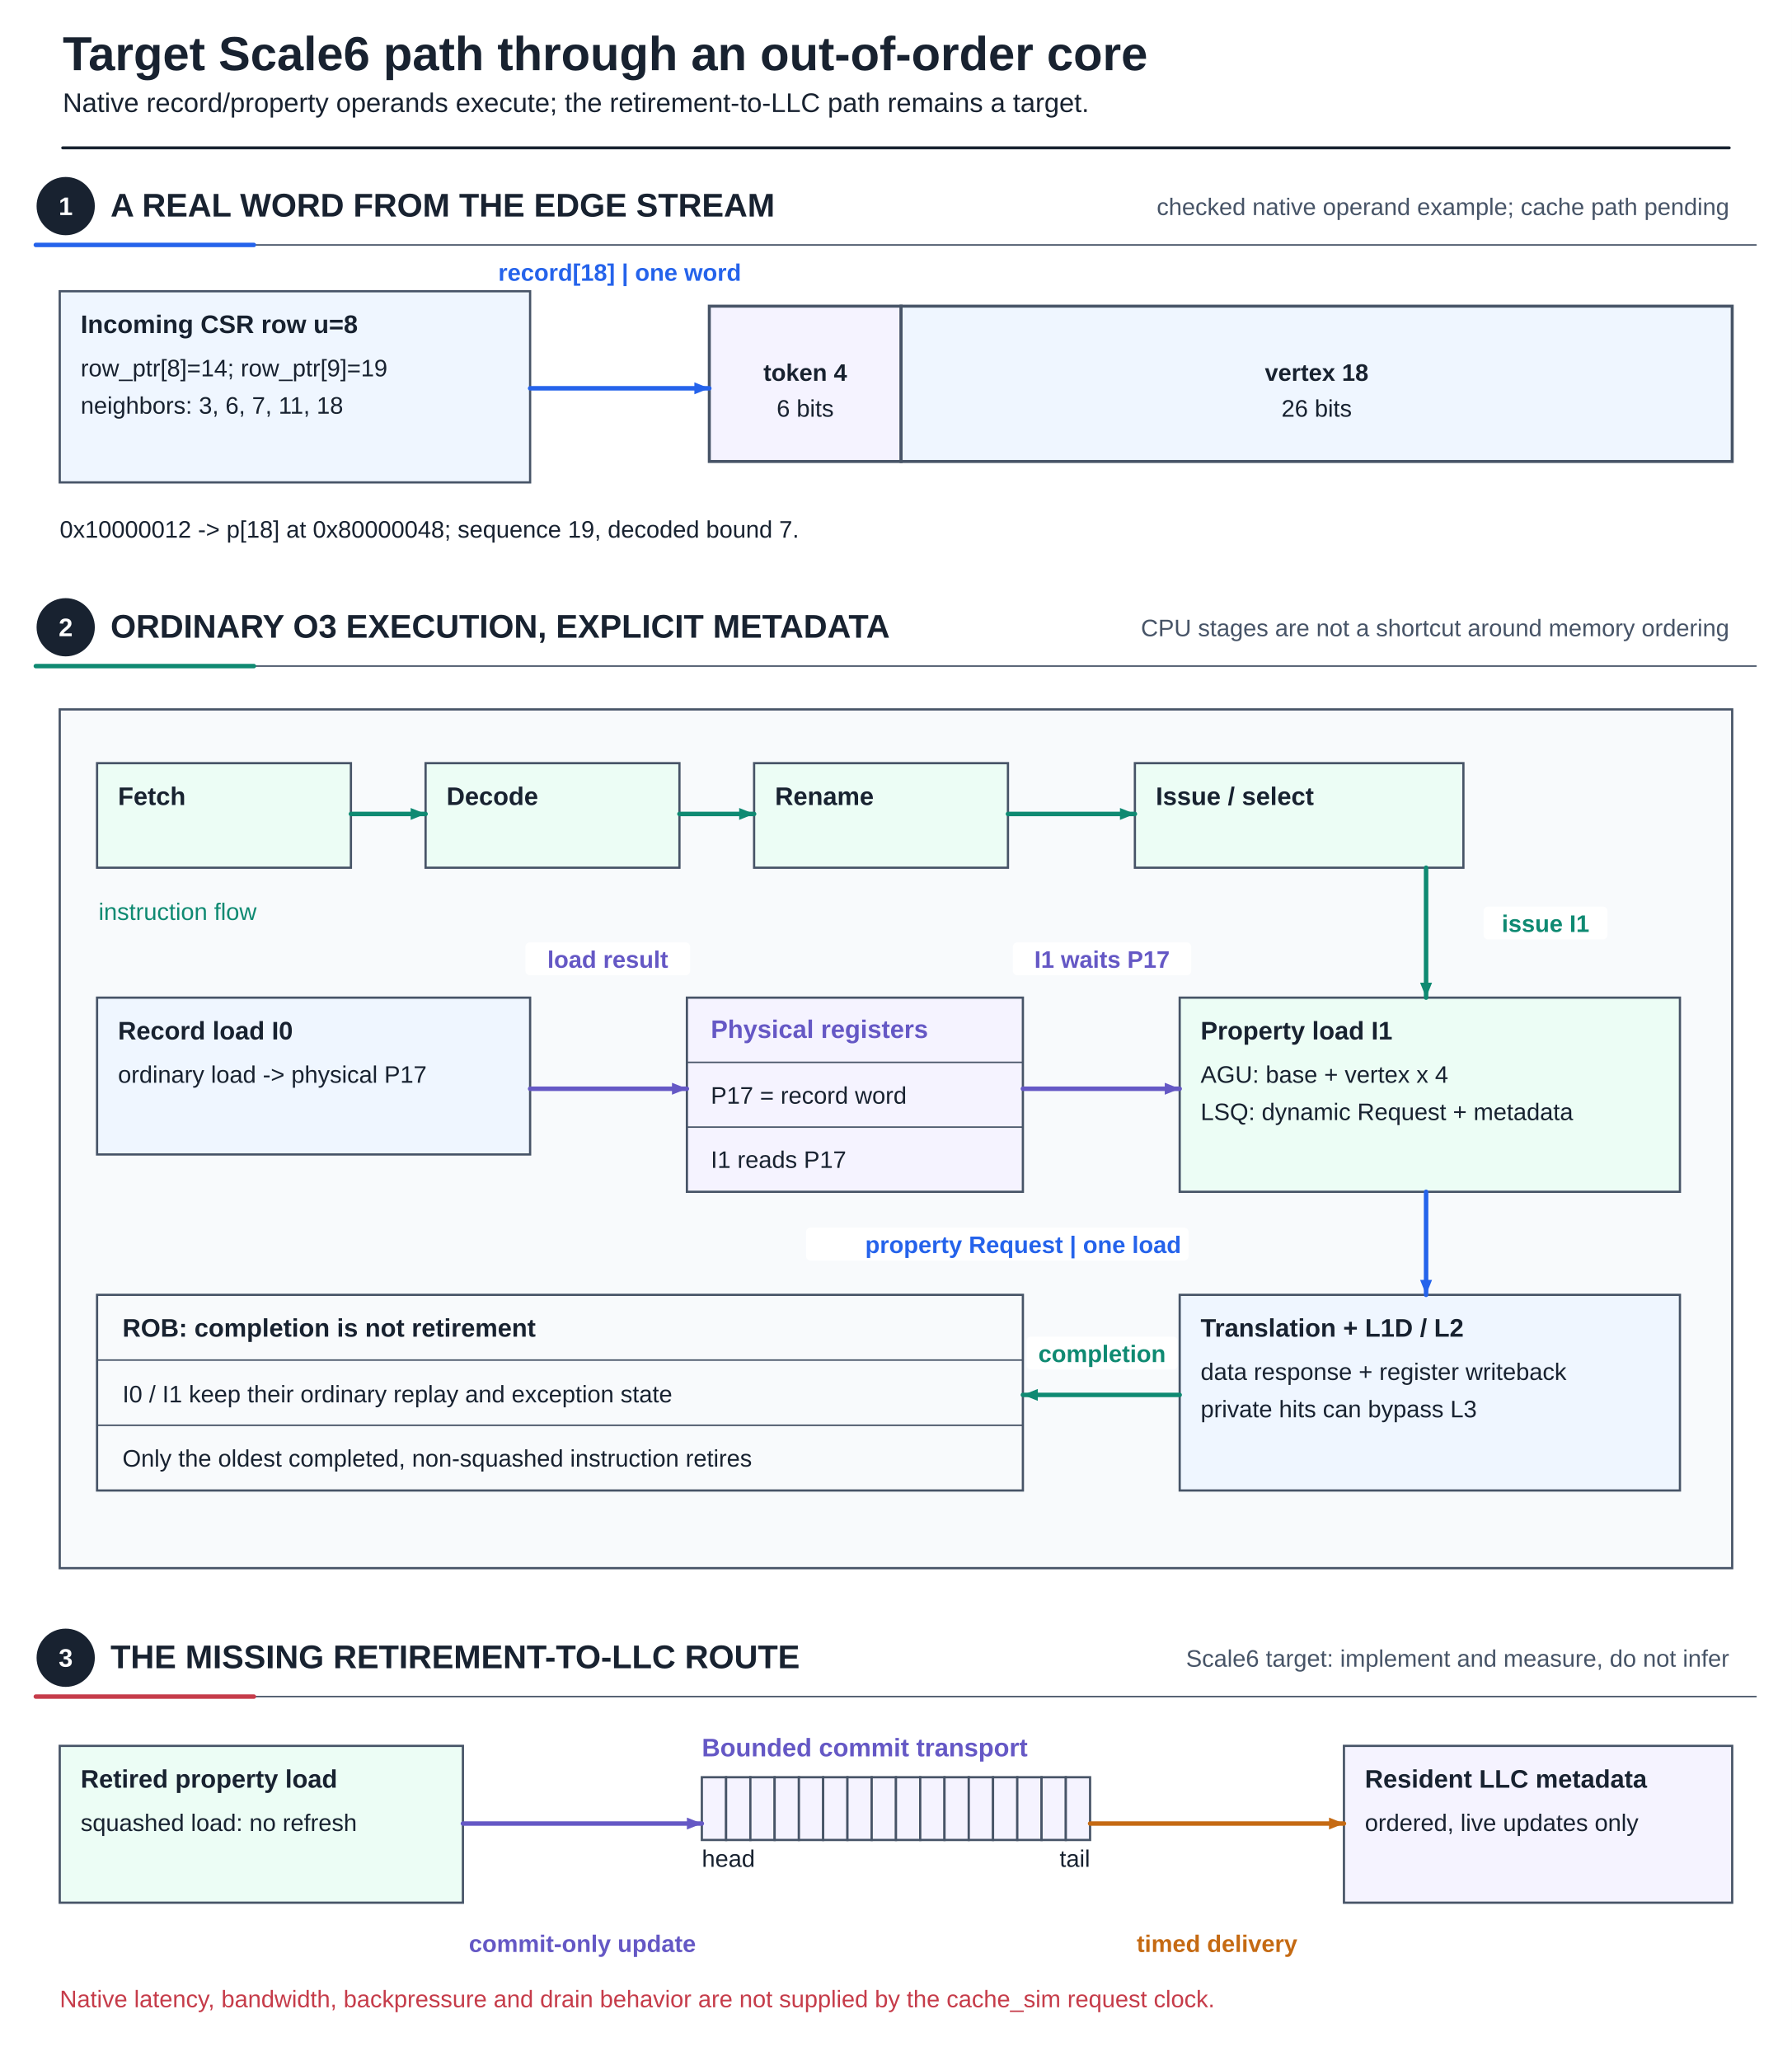
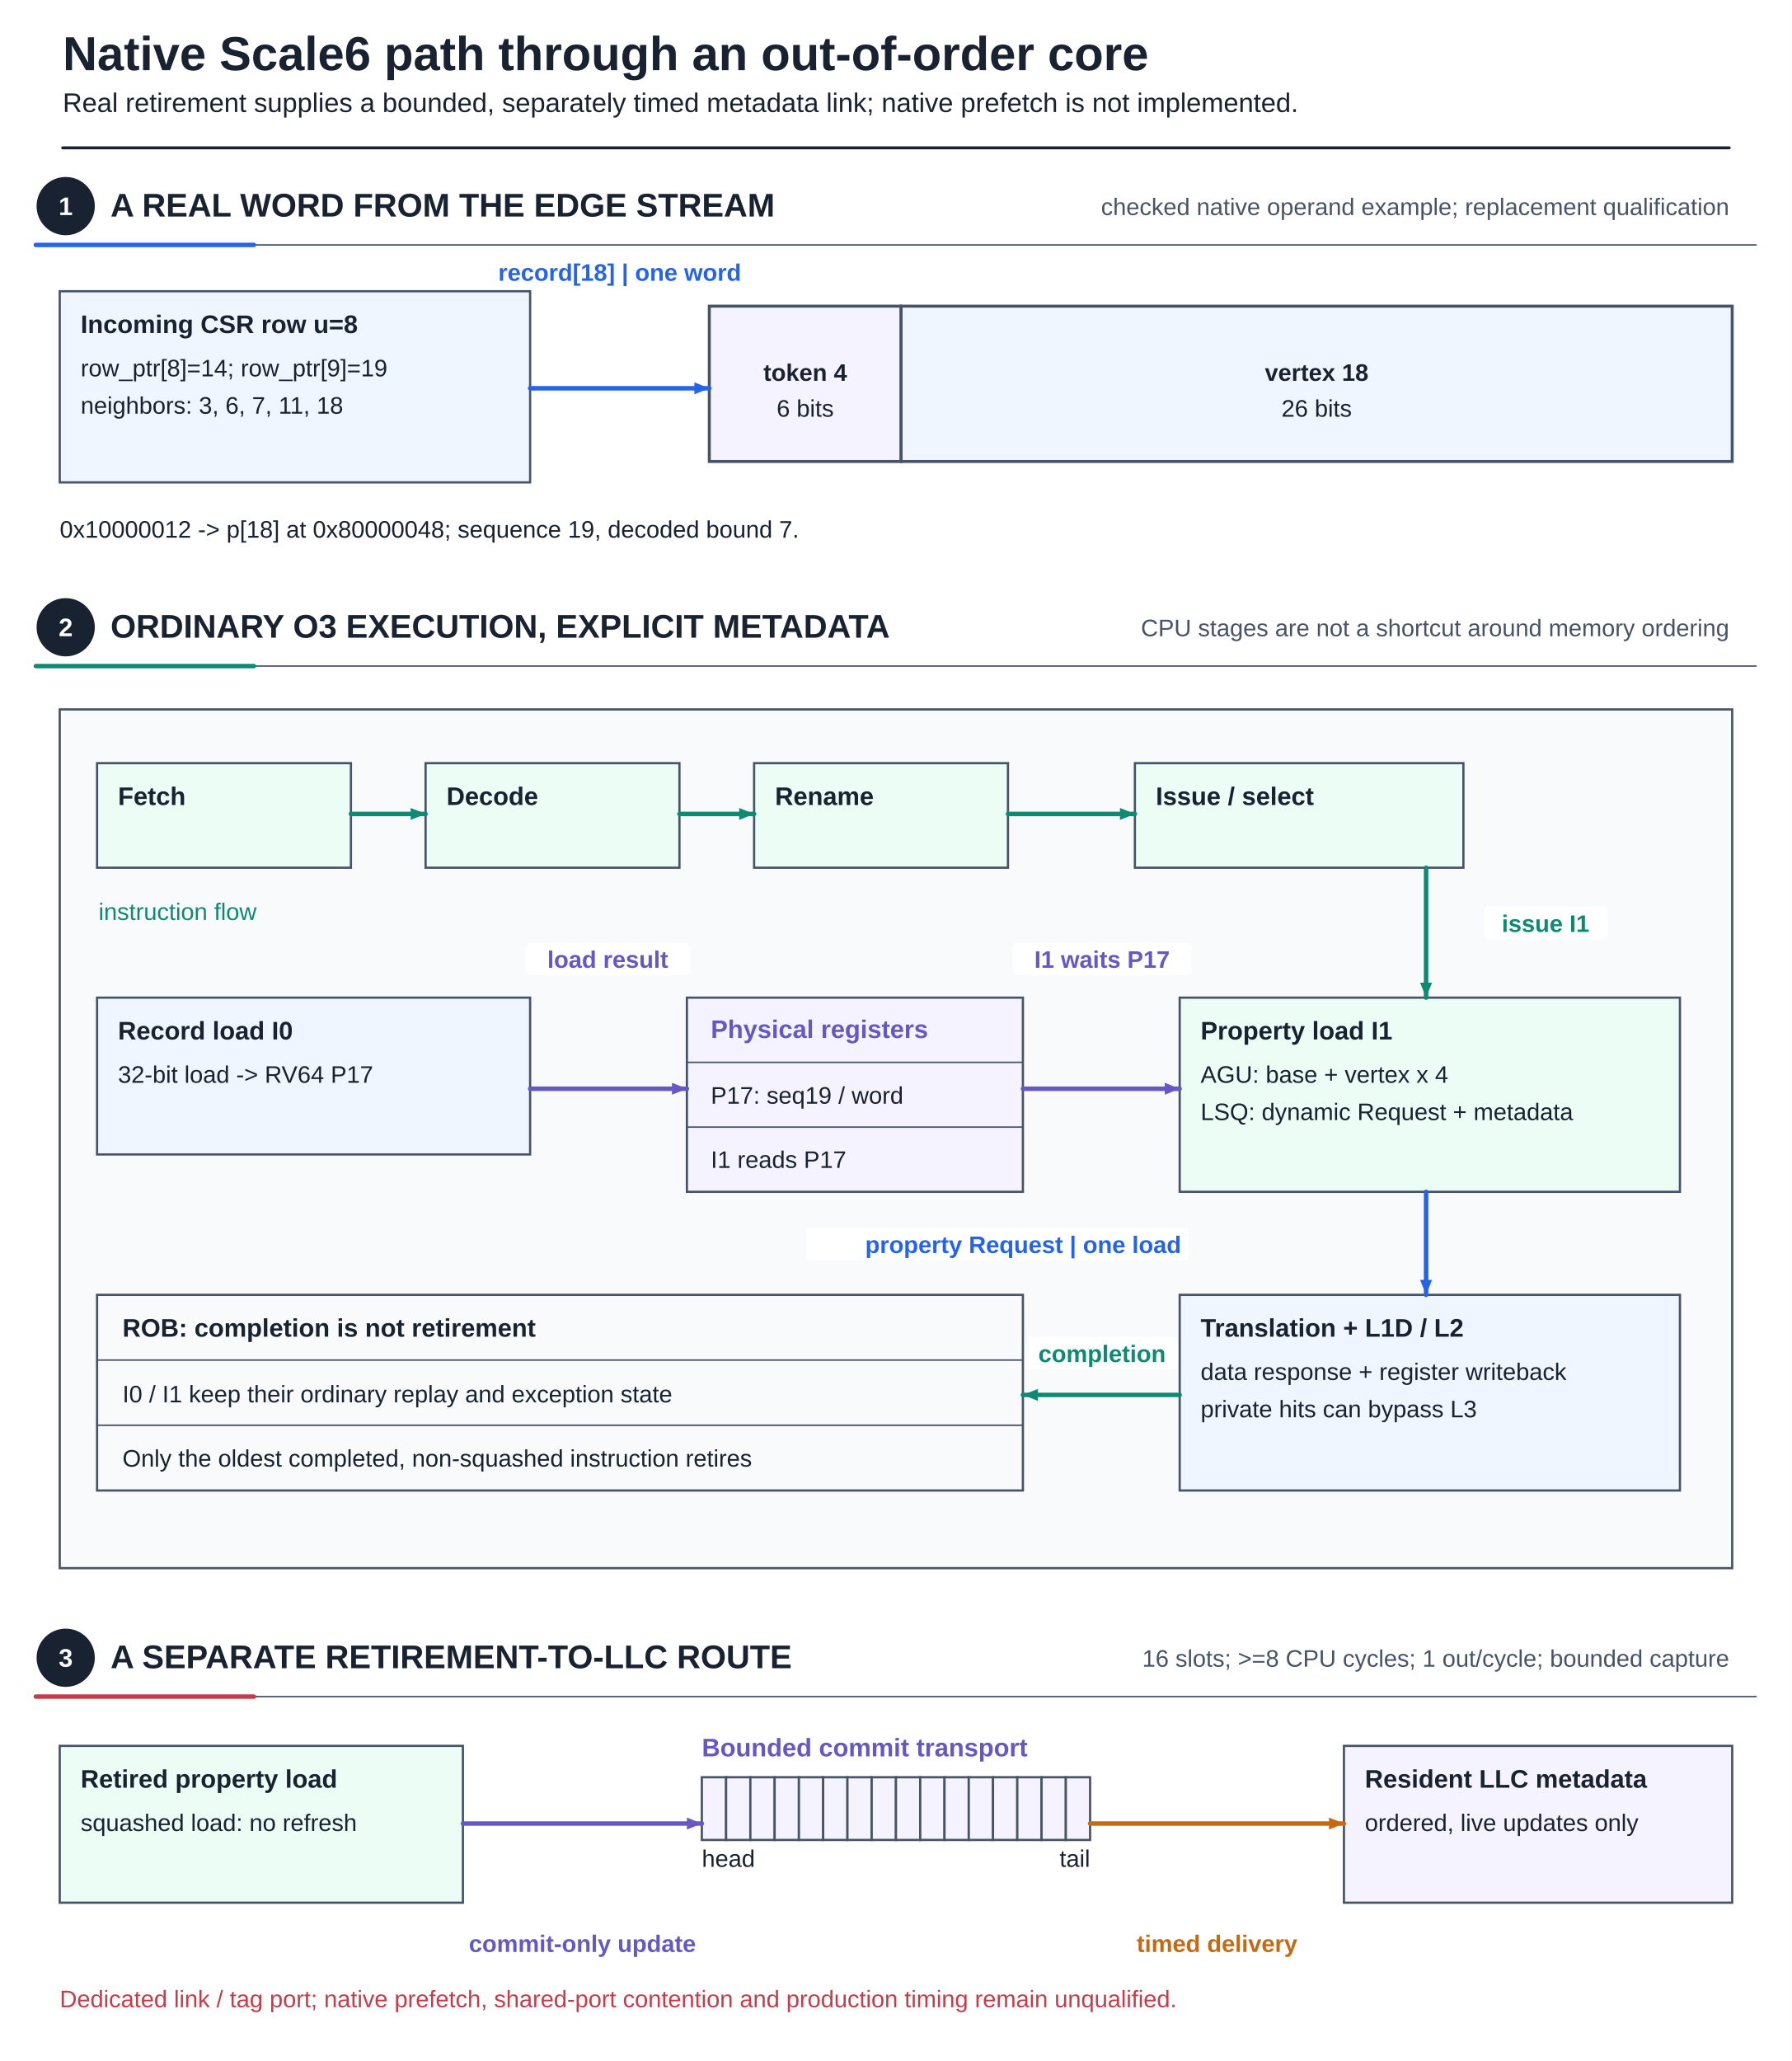
<svg xmlns="http://www.w3.org/2000/svg" width="1200" height="1380" viewBox="0 0 1200 1380" role="img" aria-labelledby="title desc" fill="#182230" data-figure-schema="ecg-public/v1">
  <defs>
    <marker id="arrow-blue" viewBox="0 0 10 8" markerWidth="11" markerHeight="8" refX="10" refY="4" orient="auto" markerUnits="userSpaceOnUse">
      <path d="M0 0 L10 4 L0 8 Z" fill="#2563EB" />
    </marker>
    <marker id="arrow-green" viewBox="0 0 10 8" markerWidth="11" markerHeight="8" refX="10" refY="4" orient="auto" markerUnits="userSpaceOnUse">
      <path d="M0 0 L10 4 L0 8 Z" fill="#0F8A72" />
    </marker>
    <marker id="arrow-amber" viewBox="0 0 10 8" markerWidth="11" markerHeight="8" refX="10" refY="4" orient="auto" markerUnits="userSpaceOnUse">
      <path d="M0 0 L10 4 L0 8 Z" fill="#C56A13" />
    </marker>
    <marker id="arrow-red" viewBox="0 0 10 8" markerWidth="11" markerHeight="8" refX="10" refY="4" orient="auto" markerUnits="userSpaceOnUse">
      <path d="M0 0 L10 4 L0 8 Z" fill="#C63C4A" />
    </marker>
    <marker id="arrow-purple" viewBox="0 0 10 8" markerWidth="11" markerHeight="8" refX="10" refY="4" orient="auto" markerUnits="userSpaceOnUse">
      <path d="M0 0 L10 4 L0 8 Z" fill="#6558C5" />
    </marker>
    <marker id="arrow-gray" viewBox="0 0 10 8" markerWidth="11" markerHeight="8" refX="10" refY="4" orient="auto" markerUnits="userSpaceOnUse">
      <path d="M0 0 L10 4 L0 8 Z" fill="#98A2B3" />
    </marker>
    <marker id="arrow-ink" viewBox="0 0 10 8" markerWidth="11" markerHeight="8" refX="10" refY="4" orient="auto" markerUnits="userSpaceOnUse">
      <path d="M0 0 L10 4 L0 8 Z" fill="#182230" />
    </marker>
    <style>
      :root { color-scheme: light dark; }
      @media (prefers-color-scheme: dark) {
        [fill="#FFFFFF"]{fill:#111827}[stroke="#FFFFFF"]{stroke:#111827}
        [fill="#F8FAFC"]{fill:#172033}[stroke="#F8FAFC"]{stroke:#172033}
        [fill="#EFF6FF"]{fill:#172554}[stroke="#EFF6FF"]{stroke:#172554}
        [fill="#ECFDF5"]{fill:#073B34}[stroke="#ECFDF5"]{stroke:#073B34}
        [fill="#FFF7ED"]{fill:#422A12}[stroke="#FFF7ED"]{stroke:#422A12}
        [fill="#FFF1F2"]{fill:#421B22}[stroke="#FFF1F2"]{stroke:#421B22}
        [fill="#F5F3FF"]{fill:#292349}[stroke="#F5F3FF"]{stroke:#292349}
        [fill="#182230"]{fill:#F8FAFC}[stroke="#182230"]{stroke:#F8FAFC}
        [fill="#475467"]{fill:#94A3B8}[stroke="#475467"]{stroke:#94A3B8}
        [fill="#98A2B3"]{fill:#A8B0BF}[stroke="#98A2B3"]{stroke:#A8B0BF}
        [fill="#2563EB"]{fill:#7FB0FF}[stroke="#2563EB"]{stroke:#7FB0FF}
        [fill="#0F8A72"]{fill:#5ED0B0}[stroke="#0F8A72"]{stroke:#5ED0B0}
        [fill="#C56A13"]{fill:#F0B36A}[stroke="#C56A13"]{stroke:#F0B36A}
        [fill="#6558C5"]{fill:#ADA4FF}[stroke="#6558C5"]{stroke:#ADA4FF}
        [fill="#C63C4A"]{fill:#F48B98}[stroke="#C63C4A"]{stroke:#F48B98}
      }
      .sans{font-family:"Liberation Sans","DejaVu Sans",Arial,sans-serif}
      .mono{font-family:"DejaVu Sans Mono","Liberation Mono",Consolas,monospace}
      .title{font-size:32px;font-weight:700}
      .subtitle{font-size:18px}
      .heading{font-size:22px;font-weight:700}
      .label{font-size:17px;font-weight:700}
      .body{font-size:16px}
</style>
  </defs>
  <rect x="0" y="0" width="1200" height="1380" fill="#FFFFFF" />
-   <text x="42" y="47" text-anchor="start" class="sans title" fill="#182230" font-weight="700">Target Scale6 path through an out-of-order core</text>
-   <text x="42" y="75" text-anchor="start" class="sans subtitle" fill="#182230">Native record/property operands execute; the retirement-to-LLC path remains a target.</text>
+   <text x="42" y="47" text-anchor="start" class="sans title" fill="#182230" font-weight="700">Native Scale6 path through an out-of-order core</text>
+   <text x="42" y="75" text-anchor="start" class="sans subtitle" fill="#182230">Real retirement supplies a bounded, separately timed metadata link; native prefetch is not implemented.</text>
  <line x1="42" y1="99" x2="1158" y2="99" stroke="#182230" stroke-width="2" stroke-linecap="round" vector-effect="non-scaling-stroke" />
  <circle cx="44" cy="138" r="19" fill="#182230" stroke="#182230" stroke-width="1" />
  <text x="44" y="144" text-anchor="middle" class="sans label" fill="#FFFFFF" font-weight="700">1</text>
  <text x="74" y="145" text-anchor="start" class="sans heading" fill="#182230" font-weight="700">A REAL WORD FROM THE EDGE STREAM</text>
-   <text x="1158" y="144" text-anchor="end" class="sans body" fill="#475467">checked native operand example; cache path pending</text>
+   <text x="1158" y="144" text-anchor="end" class="sans body" fill="#475467">checked native operand example; replacement qualification</text>
  <line x1="24" y1="164" x2="1176" y2="164" stroke="#475467" stroke-width="1" stroke-linecap="round" vector-effect="non-scaling-stroke" />
  <line x1="24" y1="164" x2="170" y2="164" stroke="#2563EB" stroke-width="3" stroke-linecap="round" vector-effect="non-scaling-stroke" />
  <rect x="40" y="195" width="315" height="128" rx="0" fill="#EFF6FF" stroke="#475467" stroke-width="1.5" data-shape="rect" data-x="40" data-y="195" data-width="315" data-height="128" />
  <text x="54" y="223" text-anchor="start" class="sans label" fill="#182230" font-weight="700">Incoming CSR row u=8</text>
  <text x="54" y="252" text-anchor="start" class="sans body" fill="#182230">row_ptr[8]=14; row_ptr[9]=19</text>
  <text x="54" y="277" text-anchor="start" class="sans body" fill="#182230">neighbors: 3, 6, 7, 11, 18</text>
  <rect x="475" y="205" width="128.438" height="104" rx="0" fill="#F5F3FF" stroke="#475467" stroke-width="2" data-shape="rect" data-x="475" data-y="205" data-width="128.4375" data-height="104" />
  <text x="539.219" y="255.0" text-anchor="middle" class="sans body" fill="#182230" font-weight="700">token 4</text>
  <text x="539.219" y="279.0" text-anchor="middle" class="sans body" fill="#182230">6 bits</text>
  <rect x="603.438" y="205" width="556.562" height="104" rx="0" fill="#EFF6FF" stroke="#475467" stroke-width="2" data-shape="rect" data-x="603.4375" data-y="205" data-width="556.5625" data-height="104" />
  <text x="881.719" y="255.0" text-anchor="middle" class="sans body" fill="#182230" font-weight="700">vertex 18</text>
  <text x="881.719" y="279.0" text-anchor="middle" class="sans body" fill="#182230">26 bits</text>
  <path d="M355 260 L475 260" fill="none" stroke="#2563EB" stroke-width="3" stroke-linecap="round" stroke-linejoin="round" vector-effect="non-scaling-stroke" marker-end="url(#arrow-blue)" data-flow-kind="transfer" data-flow-underlay="false" data-flow-label="record[18]" data-flow-cadence="one word" />
  <rect x="314.24" y="171.00" width="201.52" height="22" rx="3" fill="#FFFFFF" fill-opacity="0.96" data-label-background="true" />
  <text x="415" y="188" text-anchor="middle" class="sans body" fill="#2563EB" font-weight="700">record[18] | one word</text>
  <text x="40" y="360" text-anchor="start" class="sans body" fill="#182230">0x10000012 -&gt; p[18] at 0x80000048; sequence 19, decoded bound 7.</text>
  <circle cx="44" cy="420" r="19" fill="#182230" stroke="#182230" stroke-width="1" />
  <text x="44" y="426" text-anchor="middle" class="sans label" fill="#FFFFFF" font-weight="700">2</text>
  <text x="74" y="427" text-anchor="start" class="sans heading" fill="#182230" font-weight="700">ORDINARY O3 EXECUTION, EXPLICIT METADATA</text>
  <text x="1158" y="426" text-anchor="end" class="sans body" fill="#475467">CPU stages are not a shortcut around memory ordering</text>
  <line x1="24" y1="446" x2="1176" y2="446" stroke="#475467" stroke-width="1" stroke-linecap="round" vector-effect="non-scaling-stroke" />
  <line x1="24" y1="446" x2="170" y2="446" stroke="#0F8A72" stroke-width="3" stroke-linecap="round" vector-effect="non-scaling-stroke" />
  <rect x="40" y="475" width="1120" height="575" rx="0" fill="#F8FAFC" stroke="#475467" stroke-width="1.5" data-shape="rect" data-x="40" data-y="475" data-width="1120" data-height="575" />
  <rect x="65" y="511" width="170" height="70" rx="0" fill="#ECFDF5" stroke="#475467" stroke-width="1.5" data-shape="rect" data-x="65" data-y="511" data-width="170" data-height="70" />
  <text x="79" y="539" text-anchor="start" class="sans label" fill="#182230" font-weight="700">Fetch</text>
  <rect x="285" y="511" width="170" height="70" rx="0" fill="#ECFDF5" stroke="#475467" stroke-width="1.5" data-shape="rect" data-x="285" data-y="511" data-width="170" data-height="70" />
  <text x="299" y="539" text-anchor="start" class="sans label" fill="#182230" font-weight="700">Decode</text>
  <rect x="505" y="511" width="170" height="70" rx="0" fill="#ECFDF5" stroke="#475467" stroke-width="1.5" data-shape="rect" data-x="505" data-y="511" data-width="170" data-height="70" />
  <text x="519" y="539" text-anchor="start" class="sans label" fill="#182230" font-weight="700">Rename</text>
  <rect x="760" y="511" width="220" height="70" rx="0" fill="#ECFDF5" stroke="#475467" stroke-width="1.5" data-shape="rect" data-x="760" data-y="511" data-width="220" data-height="70" />
  <text x="774" y="539" text-anchor="start" class="sans label" fill="#182230" font-weight="700">Issue / select</text>
  <path d="M235 545 L285 545" fill="none" stroke="#0F8A72" stroke-width="3" stroke-linecap="round" stroke-linejoin="round" vector-effect="non-scaling-stroke" marker-end="url(#arrow-green)" data-flow-kind="control" data-flow-underlay="false" data-flow-label="instruction flow" />
  <path d="M455 545 L505 545" fill="none" stroke="#0F8A72" stroke-width="3" stroke-linecap="round" stroke-linejoin="round" vector-effect="non-scaling-stroke" marker-end="url(#arrow-green)" data-flow-kind="control" data-flow-underlay="false" data-flow-label="instruction flow" />
  <path d="M675 545 L760 545" fill="none" stroke="#0F8A72" stroke-width="3" stroke-linecap="round" stroke-linejoin="round" vector-effect="non-scaling-stroke" marker-end="url(#arrow-green)" data-flow-kind="control" data-flow-underlay="false" data-flow-label="instruction flow" />
  <text x="66" y="616" text-anchor="start" class="sans body" fill="#0F8A72">instruction flow</text>
  <rect x="65" y="668" width="290" height="105" rx="0" fill="#EFF6FF" stroke="#475467" stroke-width="1.5" data-shape="rect" data-x="65" data-y="668" data-width="290" data-height="105" />
  <text x="79" y="696" text-anchor="start" class="sans label" fill="#182230" font-weight="700">Record load I0</text>
-   <text x="79" y="725" text-anchor="start" class="sans body" fill="#182230">ordinary load -&gt; physical P17</text>
+   <text x="79" y="725" text-anchor="start" class="sans body" fill="#182230">32-bit load -&gt; RV64 P17</text>
  <rect x="460" y="668" width="225" height="130" rx="0" fill="#F5F3FF" stroke="#475467" stroke-width="1.5" data-shape="rect" data-x="460" data-y="668" data-width="225" data-height="130" />
  <line x1="460" y1="711.333" x2="685" y2="711.333" stroke="#475467" stroke-width="1" stroke-linecap="round" vector-effect="non-scaling-stroke" />
  <line x1="460" y1="754.667" x2="685" y2="754.667" stroke="#475467" stroke-width="1" stroke-linecap="round" vector-effect="non-scaling-stroke" />
  <text x="476" y="695" text-anchor="start" class="sans label" fill="#6558C5" font-weight="700">Physical registers</text>
-   <text x="476" y="739" text-anchor="start" class="sans body" fill="#182230">P17 = record word</text>
+   <text x="476" y="739" text-anchor="start" class="sans body" fill="#182230">P17: seq19 / word</text>
  <text x="476" y="782" text-anchor="start" class="sans body" fill="#182230">I1 reads P17</text>
  <rect x="790" y="668" width="335" height="130" rx="0" fill="#ECFDF5" stroke="#475467" stroke-width="1.5" data-shape="rect" data-x="790" data-y="668" data-width="335" data-height="130" />
  <text x="804" y="696" text-anchor="start" class="sans label" fill="#182230" font-weight="700">Property load I1</text>
  <text x="804" y="725" text-anchor="start" class="sans body" fill="#182230">AGU: base + vertex x 4</text>
  <text x="804" y="750" text-anchor="start" class="sans body" fill="#182230">LSQ: dynamic Request + metadata</text>
  <path d="M955 581 L955 668" fill="none" stroke="#0F8A72" stroke-width="3" stroke-linecap="round" stroke-linejoin="round" vector-effect="non-scaling-stroke" marker-end="url(#arrow-green)" data-flow-kind="control" data-flow-underlay="false" data-flow-label="issue I1" />
  <rect x="993.52" y="607.00" width="82.96" height="22" rx="3" fill="#FFFFFF" fill-opacity="0.96" data-label-background="true" />
  <text x="1035" y="624" text-anchor="middle" class="sans body" fill="#0F8A72" font-weight="700">issue I1</text>
  <path d="M355 729 L460 729" fill="none" stroke="#6558C5" stroke-width="3" stroke-linecap="round" stroke-linejoin="round" vector-effect="non-scaling-stroke" marker-end="url(#arrow-purple)" data-flow-kind="dependency" data-flow-underlay="false" data-flow-label="load result" />
  <rect x="351.84" y="631.00" width="110.32" height="22" rx="3" fill="#FFFFFF" fill-opacity="0.96" data-label-background="true" />
  <text x="407" y="648" text-anchor="middle" class="sans body" fill="#6558C5" font-weight="700">load result</text>
  <path d="M685 729 L790 729" fill="none" stroke="#6558C5" stroke-width="3" stroke-linecap="round" stroke-linejoin="round" vector-effect="non-scaling-stroke" marker-end="url(#arrow-purple)" data-flow-kind="dependency" data-flow-underlay="false" data-flow-label="I1 waits P17" />
  <rect x="678.28" y="631.00" width="119.44" height="22" rx="3" fill="#FFFFFF" fill-opacity="0.96" data-label-background="true" />
  <text x="738" y="648" text-anchor="middle" class="sans body" fill="#6558C5" font-weight="700">I1 waits P17</text>
  <rect x="65" y="867" width="620" height="131" rx="0" fill="#F8FAFC" stroke="#475467" stroke-width="1.5" data-shape="rect" data-x="65" data-y="867" data-width="620" data-height="131" />
  <line x1="65" y1="910.667" x2="685" y2="910.667" stroke="#475467" stroke-width="1" stroke-linecap="round" vector-effect="non-scaling-stroke" />
  <line x1="65" y1="954.333" x2="685" y2="954.333" stroke="#475467" stroke-width="1" stroke-linecap="round" vector-effect="non-scaling-stroke" />
  <text x="82" y="895" text-anchor="start" class="sans label" fill="#182230" font-weight="700">ROB: completion is not retirement</text>
  <text x="82" y="939" text-anchor="start" class="sans body" fill="#182230">I0 / I1 keep their ordinary replay and exception state</text>
  <text x="82" y="982" text-anchor="start" class="sans body" fill="#182230">Only the oldest completed, non-squashed instruction retires</text>
  <rect x="790" y="867" width="335" height="131" rx="0" fill="#EFF6FF" stroke="#475467" stroke-width="1.5" data-shape="rect" data-x="790" data-y="867" data-width="335" data-height="131" />
  <text x="804" y="895" text-anchor="start" class="sans label" fill="#182230" font-weight="700">Translation + L1D / L2</text>
  <text x="804" y="924" text-anchor="start" class="sans body" fill="#182230">data response + register writeback</text>
  <text x="804" y="949" text-anchor="start" class="sans body" fill="#182230">private hits can bypass L3</text>
  <path d="M955 798 L955 867" fill="none" stroke="#2563EB" stroke-width="3" stroke-linecap="round" stroke-linejoin="round" vector-effect="non-scaling-stroke" marker-end="url(#arrow-blue)" data-flow-kind="transfer" data-flow-underlay="false" data-flow-label="property Request" data-flow-cadence="one load" />
  <rect x="539.76" y="822.00" width="256.24" height="22" rx="3" fill="#FFFFFF" fill-opacity="0.96" data-label-background="true" />
  <text x="791" y="839" text-anchor="end" class="sans body" fill="#2563EB" font-weight="700">property Request | one load</text>
  <path d="M790 934 L685 934" fill="none" stroke="#0F8A72" stroke-width="3" stroke-linecap="round" stroke-linejoin="round" vector-effect="non-scaling-stroke" marker-end="url(#arrow-green)" data-flow-kind="control" data-flow-underlay="false" data-flow-label="completion" />
  <rect x="687.40" y="895.00" width="101.20" height="22" rx="3" fill="#FFFFFF" fill-opacity="0.96" data-label-background="true" />
  <text x="738" y="912" text-anchor="middle" class="sans body" fill="#0F8A72" font-weight="700">completion</text>
  <circle cx="44" cy="1110" r="19" fill="#182230" stroke="#182230" stroke-width="1" />
  <text x="44" y="1116" text-anchor="middle" class="sans label" fill="#FFFFFF" font-weight="700">3</text>
-   <text x="74" y="1117" text-anchor="start" class="sans heading" fill="#182230" font-weight="700">THE MISSING RETIREMENT-TO-LLC ROUTE</text>
-   <text x="1158" y="1116" text-anchor="end" class="sans body" fill="#475467">Scale6 target: implement and measure, do not infer</text>
+   <text x="74" y="1117" text-anchor="start" class="sans heading" fill="#182230" font-weight="700">A SEPARATE RETIREMENT-TO-LLC ROUTE</text>
+   <text x="1158" y="1116" text-anchor="end" class="sans body" fill="#475467">16 slots; &gt;=8 CPU cycles; 1 out/cycle; bounded capture</text>
  <line x1="24" y1="1136" x2="1176" y2="1136" stroke="#475467" stroke-width="1" stroke-linecap="round" vector-effect="non-scaling-stroke" />
  <line x1="24" y1="1136" x2="170" y2="1136" stroke="#C63C4A" stroke-width="3" stroke-linecap="round" vector-effect="non-scaling-stroke" />
  <rect x="40" y="1169" width="270" height="105" rx="0" fill="#ECFDF5" stroke="#475467" stroke-width="1.5" data-shape="rect" data-x="40" data-y="1169" data-width="270" data-height="105" />
  <text x="54" y="1197" text-anchor="start" class="sans label" fill="#182230" font-weight="700">Retired property load</text>
  <text x="54" y="1226" text-anchor="start" class="sans body" fill="#182230">squashed load: no refresh</text>
  <text x="470" y="1176" text-anchor="start" class="sans label" fill="#6558C5" font-weight="700">Bounded commit transport</text>
  <rect x="470.0" y="1190" width="16.25" height="42" rx="0" fill="#F5F3FF" stroke="#475467" stroke-width="1.5" data-shape="rect" data-x="470.0" data-y="1190" data-width="16.25" data-height="42" />
  <rect x="486.25" y="1190" width="16.25" height="42" rx="0" fill="#F5F3FF" stroke="#475467" stroke-width="1.5" data-shape="rect" data-x="486.25" data-y="1190" data-width="16.25" data-height="42" />
  <rect x="502.5" y="1190" width="16.25" height="42" rx="0" fill="#F5F3FF" stroke="#475467" stroke-width="1.5" data-shape="rect" data-x="502.5" data-y="1190" data-width="16.25" data-height="42" />
  <rect x="518.75" y="1190" width="16.25" height="42" rx="0" fill="#F5F3FF" stroke="#475467" stroke-width="1.5" data-shape="rect" data-x="518.75" data-y="1190" data-width="16.25" data-height="42" />
  <rect x="535.0" y="1190" width="16.25" height="42" rx="0" fill="#F5F3FF" stroke="#475467" stroke-width="1.5" data-shape="rect" data-x="535.0" data-y="1190" data-width="16.25" data-height="42" />
  <rect x="551.25" y="1190" width="16.25" height="42" rx="0" fill="#F5F3FF" stroke="#475467" stroke-width="1.5" data-shape="rect" data-x="551.25" data-y="1190" data-width="16.25" data-height="42" />
  <rect x="567.5" y="1190" width="16.25" height="42" rx="0" fill="#F5F3FF" stroke="#475467" stroke-width="1.5" data-shape="rect" data-x="567.5" data-y="1190" data-width="16.25" data-height="42" />
  <rect x="583.75" y="1190" width="16.25" height="42" rx="0" fill="#F5F3FF" stroke="#475467" stroke-width="1.5" data-shape="rect" data-x="583.75" data-y="1190" data-width="16.25" data-height="42" />
  <rect x="600.0" y="1190" width="16.25" height="42" rx="0" fill="#F5F3FF" stroke="#475467" stroke-width="1.5" data-shape="rect" data-x="600.0" data-y="1190" data-width="16.25" data-height="42" />
  <rect x="616.25" y="1190" width="16.25" height="42" rx="0" fill="#F5F3FF" stroke="#475467" stroke-width="1.5" data-shape="rect" data-x="616.25" data-y="1190" data-width="16.25" data-height="42" />
  <rect x="632.5" y="1190" width="16.25" height="42" rx="0" fill="#F5F3FF" stroke="#475467" stroke-width="1.5" data-shape="rect" data-x="632.5" data-y="1190" data-width="16.25" data-height="42" />
  <rect x="648.75" y="1190" width="16.25" height="42" rx="0" fill="#F5F3FF" stroke="#475467" stroke-width="1.5" data-shape="rect" data-x="648.75" data-y="1190" data-width="16.25" data-height="42" />
  <rect x="665.0" y="1190" width="16.25" height="42" rx="0" fill="#F5F3FF" stroke="#475467" stroke-width="1.5" data-shape="rect" data-x="665.0" data-y="1190" data-width="16.25" data-height="42" />
  <rect x="681.25" y="1190" width="16.25" height="42" rx="0" fill="#F5F3FF" stroke="#475467" stroke-width="1.5" data-shape="rect" data-x="681.25" data-y="1190" data-width="16.25" data-height="42" />
  <rect x="697.5" y="1190" width="16.25" height="42" rx="0" fill="#F5F3FF" stroke="#475467" stroke-width="1.5" data-shape="rect" data-x="697.5" data-y="1190" data-width="16.25" data-height="42" />
  <rect x="713.75" y="1190" width="16.25" height="42" rx="0" fill="#F5F3FF" stroke="#475467" stroke-width="1.5" data-shape="rect" data-x="713.75" data-y="1190" data-width="16.25" data-height="42" />
  <text x="470" y="1250" text-anchor="start" class="sans body" fill="#182230">head</text>
  <text x="730" y="1250" text-anchor="end" class="sans body" fill="#182230">tail</text>
  <rect x="900" y="1169" width="260" height="105" rx="0" fill="#F5F3FF" stroke="#475467" stroke-width="1.5" data-shape="rect" data-x="900" data-y="1169" data-width="260" data-height="105" />
  <text x="914" y="1197" text-anchor="start" class="sans label" fill="#182230" font-weight="700">Resident LLC metadata</text>
  <text x="914" y="1226" text-anchor="start" class="sans body" fill="#182230">ordered, live updates only</text>
  <path d="M310 1221 L470 1221" fill="none" stroke="#6558C5" stroke-width="3" stroke-linecap="round" stroke-linejoin="round" vector-effect="non-scaling-stroke" marker-end="url(#arrow-purple)" data-flow-kind="control" data-flow-underlay="false" data-flow-label="commit-only update" />
  <rect x="302.92" y="1290.00" width="174.16" height="22" rx="3" fill="#FFFFFF" fill-opacity="0.96" data-label-background="true" />
  <text x="390" y="1307" text-anchor="middle" class="sans body" fill="#6558C5" font-weight="700">commit-only update</text>
  <path d="M730 1221 L900 1221" fill="none" stroke="#C56A13" stroke-width="3" stroke-linecap="round" stroke-linejoin="round" vector-effect="non-scaling-stroke" marker-end="url(#arrow-amber)" data-flow-kind="control" data-flow-underlay="false" data-flow-label="timed delivery" />
  <rect x="746.16" y="1290.00" width="137.68" height="22" rx="3" fill="#FFFFFF" fill-opacity="0.96" data-label-background="true" />
  <text x="815" y="1307" text-anchor="middle" class="sans body" fill="#C56A13" font-weight="700">timed delivery</text>
-   <text x="40" y="1344" text-anchor="start" class="sans body" fill="#C63C4A">Native latency, bandwidth, backpressure and drain behavior are not supplied by the cache_sim request clock.</text>
+   <text x="40" y="1344" text-anchor="start" class="sans body" fill="#C63C4A">Dedicated link / tag port; native prefetch, shared-port contention and production timing remain unqualified.</text>
</svg>
